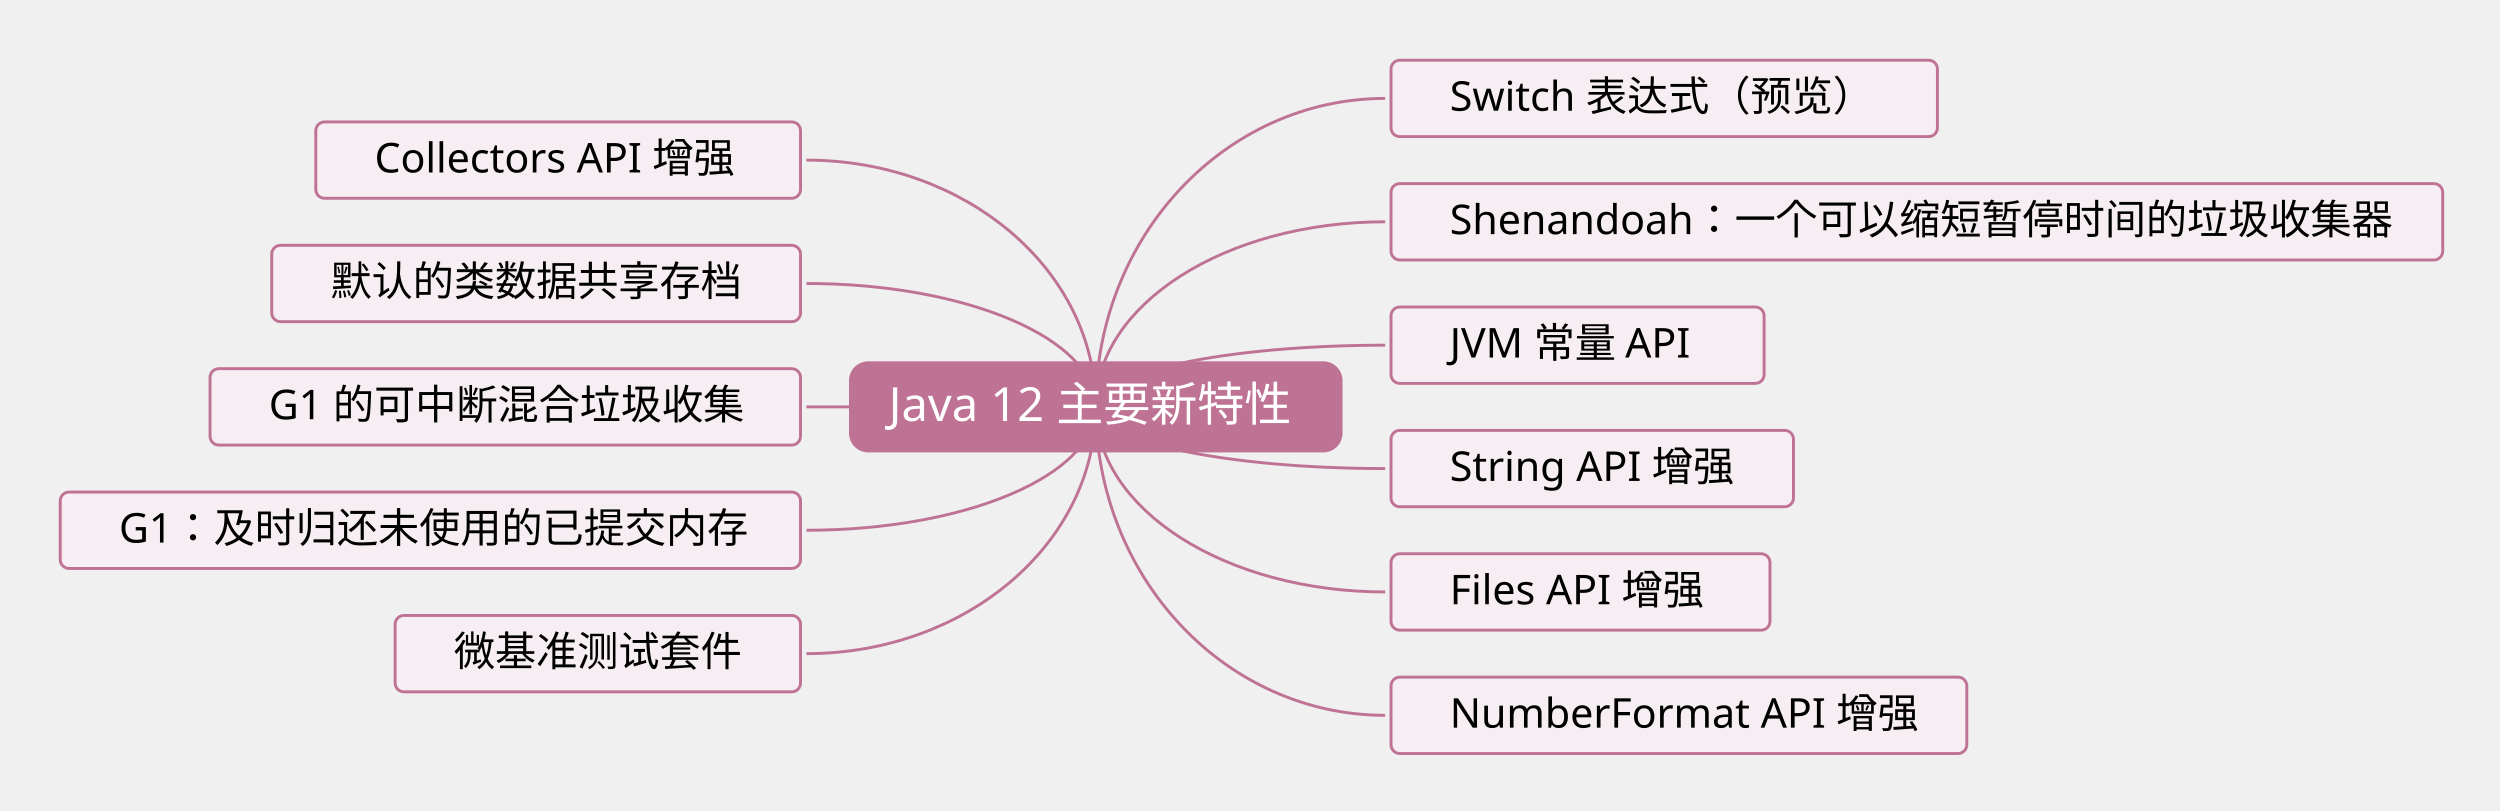
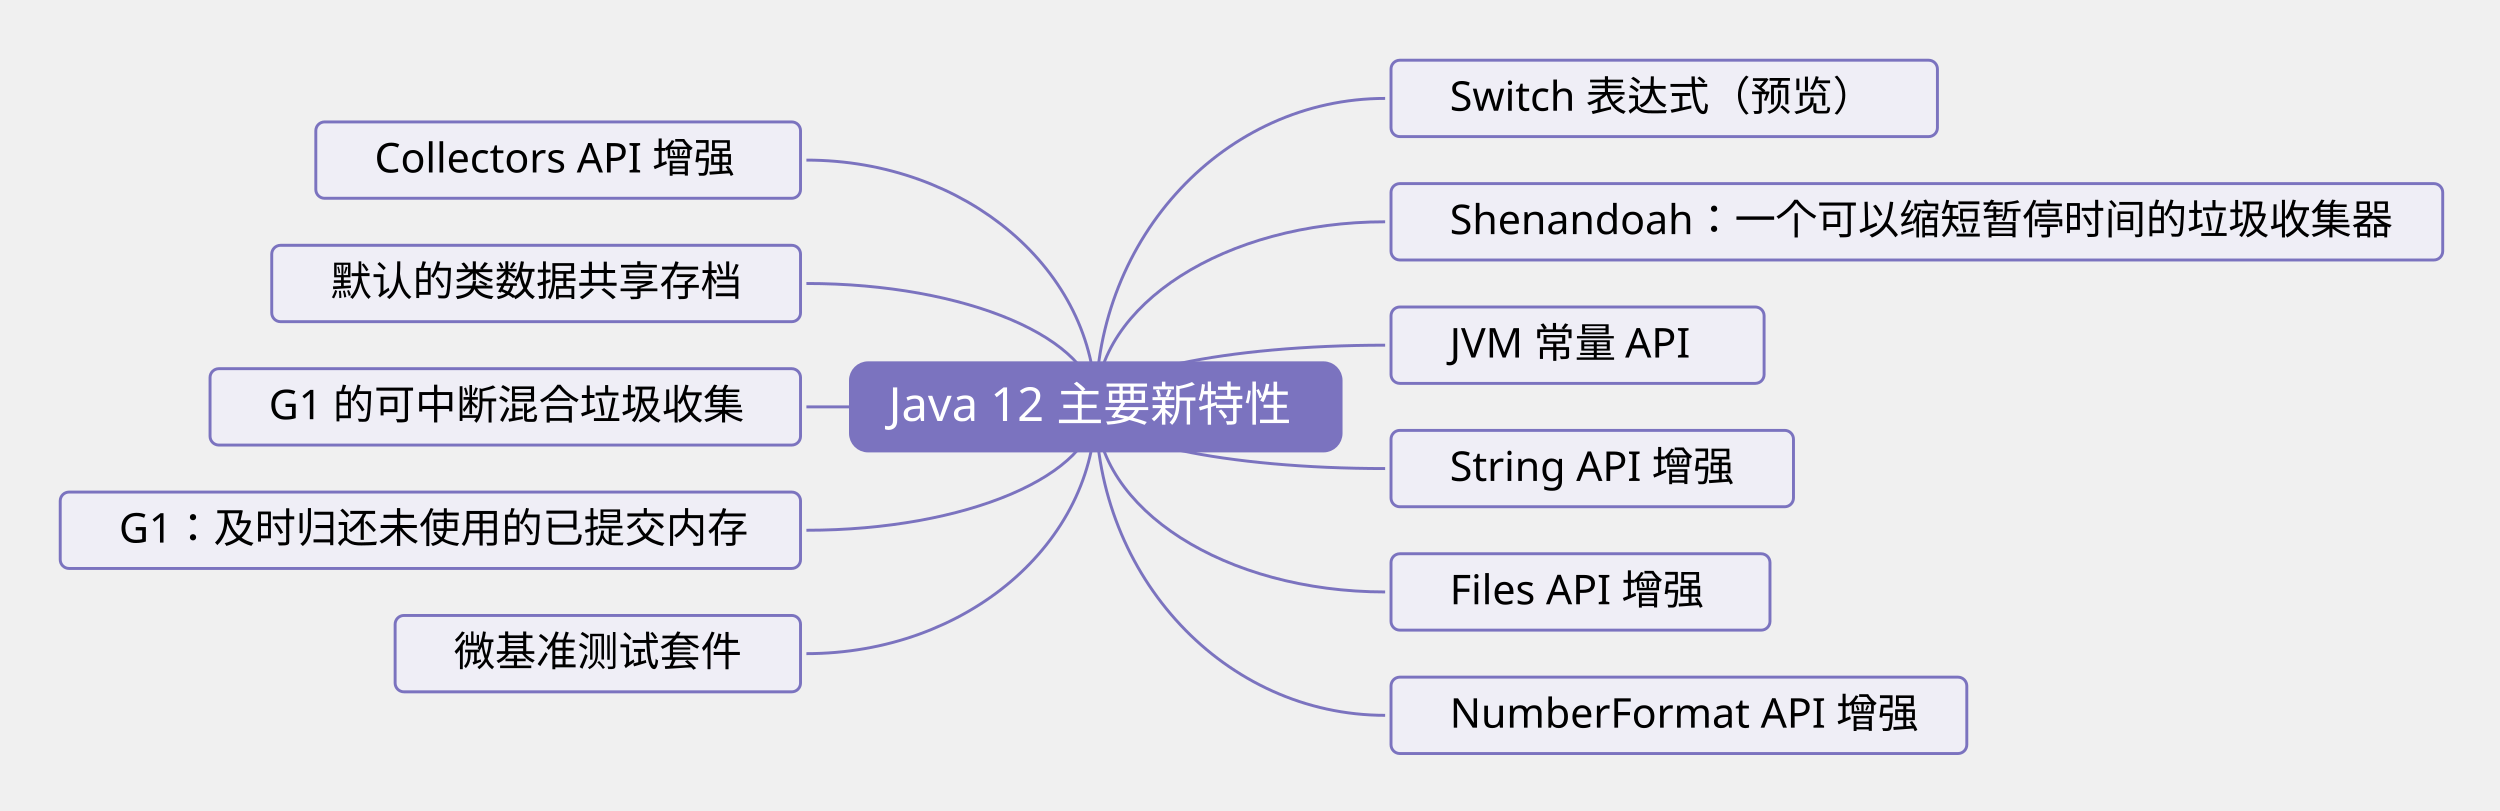
<svg xmlns="http://www.w3.org/2000/svg" id="kity_svg_6" version="1.1" width="851" height="276" style="background: rgb(251, 251, 251); visibility: visible;" viewBox="0 0 851 276">
  <defs id="kity_defs_7">
    <linearGradient id="kity_linearGradient_17" x1="0" y1="0" x2="0" y2="1">
      <stop id="kity_stop_18" offset="0" stop-color="rgb(255, 255, 255)" />
      <stop id="kity_stop_19" offset="1" stop-color="rgb(204, 204, 204)" />
    </linearGradient>
    <marker id="kity_marker_2" orient="auto" refX="6" refY="0" viewBox="-7 -7 14 14" markerWidth="7" markerHeight="7" markerUnits="userSpaceOnUse">
-       <path id="kity_path_3" fill="rgb(191, 115, 148)" stroke="none" d="M6,0A6,6,0,1,1,-6,0A6,6,0,1,1,6,0" />
+       <path id="kity_path_3" fill="rgb(123, 115, 191)" stroke="none" d="M6,0A6,6,0,1,1,-6,0A6,6,0,1,1,6,0" />
    </marker>
  </defs>
  <g id="kity_g_8">
    <g id="minder1" text-rendering="optimize-speed">
      <g id="minder_connect_group1">
-         <path id="kity_path_31" fill="none" stroke="rgb(191, 115, 148)" stroke-width="1" d="M373,138.5A98.5,105,0,0,1,471.5,33.5" />
-         <path id="kity_path_33" fill="none" stroke="rgb(191, 115, 148)" stroke-width="1" d="M373,138.5A98.5,63,0,0,1,471.5,75.5" />
-         <path id="kity_path_35" fill="none" stroke="rgb(191, 115, 148)" stroke-width="1" d="M373,138.5A98.5,21,0,0,1,471.5,117.5" />
-         <path id="kity_path_37" fill="none" stroke="rgb(191, 115, 148)" stroke-width="1" d="M373,138.5A98.5,21,0,0,0,471.5,159.5" />
-         <path id="kity_path_39" fill="none" stroke="rgb(191, 115, 148)" stroke-width="1" d="M373,138.5A98.5,63,0,0,0,471.5,201.5" />
-         <path id="kity_path_41" fill="none" stroke="rgb(191, 115, 148)" stroke-width="1" d="M373,138.5A98.5,105,0,0,0,471.5,243.5" />
-         <path id="kity_path_47" fill="none" stroke="rgb(191, 115, 148)" stroke-width="1" d="M373,138.5A98.5,84,0,0,0,274.5,54.5" />
-         <path id="kity_path_49" fill="none" stroke="rgb(191, 115, 148)" stroke-width="1" d="M373,138.5A98.5,42,0,0,0,274.5,96.5" />
-         <path id="kity_path_51" fill="none" stroke="rgb(191, 115, 148)" stroke-width="1" d="M373,138.5A98.5,0,0,0,1,274.5,138.5" />
-         <path id="kity_path_143" fill="none" stroke="rgb(191, 115, 148)" stroke-width="1" d="M373,138.5A98.5,84,0,0,1,274.5,222.5" />
-         <path id="kity_path_151" fill="none" stroke="rgb(191, 115, 148)" stroke-width="1" d="M373,138.5A98.5,42,0,0,1,274.5,180.5" />
+         <path id="kity_path_31" fill="none" stroke="rgb(123, 115, 191)" stroke-width="1" d="M373,138.5A98.5,105,0,0,1,471.5,33.5" />
+         <path id="kity_path_33" fill="none" stroke="rgb(123, 115, 191)" stroke-width="1" d="M373,138.5A98.5,63,0,0,1,471.5,75.5" />
+         <path id="kity_path_35" fill="none" stroke="rgb(123, 115, 191)" stroke-width="1" d="M373,138.5A98.5,21,0,0,1,471.5,117.5" />
+         <path id="kity_path_37" fill="none" stroke="rgb(123, 115, 191)" stroke-width="1" d="M373,138.5A98.5,21,0,0,0,471.5,159.5" />
+         <path id="kity_path_39" fill="none" stroke="rgb(123, 115, 191)" stroke-width="1" d="M373,138.5A98.5,63,0,0,0,471.5,201.5" />
+         <path id="kity_path_41" fill="none" stroke="rgb(123, 115, 191)" stroke-width="1" d="M373,138.5A98.5,105,0,0,0,471.5,243.5" />
+         <path id="kity_path_43" fill="none" stroke="rgb(123, 115, 191)" stroke-width="1" d="M373,138.5A98.5,84,0,0,0,274.5,54.5" />
+         <path id="kity_path_45" fill="none" stroke="rgb(123, 115, 191)" stroke-width="1" d="M373,138.5A98.5,42,0,0,0,274.5,96.5" />
+         <path id="kity_path_47" fill="none" stroke="rgb(123, 115, 191)" stroke-width="1" d="M373,138.5A98.5,0,0,0,1,274.5,138.5" />
+         <path id="kity_path_49" fill="none" stroke="rgb(123, 115, 191)" stroke-width="1" d="M373,138.5A98.5,42,0,0,1,274.5,180.5" />
+         <path id="kity_path_51" fill="none" stroke="rgb(123, 115, 191)" stroke-width="1" d="M373,138.5A98.5,84,0,0,1,274.5,222.5" />
      </g>
      <g id="minder_node1">
-         <path id="node_outline1" fill="rgb(191, 115, 148)" stroke="rgb(191, 115, 148)" d="M295.5,124.5h155a5,5,0,0,1,5,5v18a5,5,0,0,1,-5,5h-155a5,5,0,0,1,-5,-5v-18a5,5,0,0,1,5,-5z" stroke-width="3" />
+         <path id="node_outline1" fill="rgb(123, 115, 191)" stroke="rgb(123, 115, 191)" d="M295.5,124.5h155a5,5,0,0,1,5,5v18a5,5,0,0,1,-5,5h-155a5,5,0,0,1,-5,-5v-18a5,5,0,0,1,5,-5z" stroke-width="3" />
        <g id="node_text1" fill="white">
          <text id="kity_text_22" text-rendering="inherit" font-size="16" dy=".8em" y="130.5" font-family="微软雅黑,Microsoft YaHei" x="302.5">Java 12 主要新特性</text>
        </g>
      </g>
-       <g id="kity_g_14" display="none">
-         <path id="kity_path_15" fill="rgba(153, 0, 66, 0.5)" stroke="none" d="M20.5,240.5h252v8h-252z" />
-         <path id="kity_path_16" fill="none" stroke="rgb(128, 0, 55)" d="M20.5,240.5L272.5,240.5" stroke-width="1" />
+       <g id="kity_g_12">
+         <path id="kity_path_13" fill="none" stroke="none" d="M302.5,138.5h0v0h0z" />
+       </g>
+       <g id="kity_g_14">
+         <path id="kity_path_15" fill="none" stroke="none" d="M302.5,138.5h0v0h0z" />
+         <path id="kity_path_16" fill="none" stroke="none" />
      </g>
      <g id="minder_node2">
        <g id="node_expander1" style="cursor: pointer;" display="none">
-           <path id="kity_path_101" fill="white" stroke="gray" d="M472.5,33.5A6,6,0,1,1,460.5,33.5A6,6,0,1,1,472.5,33.5" />
-           <path id="kity_path_102" fill="none" stroke="gray" />
+           <path id="kity_path_86" fill="white" stroke="gray" d="M472.5,33.5A6,6,0,1,1,460.5,33.5A6,6,0,1,1,472.5,33.5" />
+           <path id="kity_path_87" fill="none" stroke="gray" />
        </g>
-         <path id="node_outline2" fill="rgb(246, 238, 242)" stroke="rgb(191, 115, 148)" d="M476.5,20.5h180a3,3,0,0,1,3,3v20a3,3,0,0,1,-3,3h-180a3,3,0,0,1,-3,-3v-20a3,3,0,0,1,3,-3z" stroke-width="1" />
+         <path id="node_outline2" fill="rgb(239, 238, 246)" stroke="rgb(123, 115, 191)" d="M476.5,20.5h180a3,3,0,0,1,3,3v20a3,3,0,0,1,-3,3h-180a3,3,0,0,1,-3,-3v-20a3,3,0,0,1,3,-3z" stroke-width="1" />
        <g id="node_text2" fill="black">
-           <text id="kity_text_59" text-rendering="inherit" font-family="微软雅黑,Microsoft YaHei" font-size="14" dy=".8em" y="26.5" x="493.5">Switch 表达式（预览）</text>
+           <text id="kity_text_53" text-rendering="inherit" font-family="微软雅黑,Microsoft YaHei" font-size="14" dy=".8em" y="26.5" x="493.5">Switch 表达式（预览）</text>
        </g>
      </g>
      <g id="minder_node3">
        <g id="node_expander2" style="cursor: pointer;" display="none">
-           <path id="kity_path_104" fill="white" stroke="gray" d="M472.5,75.5A6,6,0,1,1,460.5,75.5A6,6,0,1,1,472.5,75.5" />
-           <path id="kity_path_105" fill="none" stroke="gray" />
+           <path id="kity_path_89" fill="white" stroke="gray" d="M472.5,75.5A6,6,0,1,1,460.5,75.5A6,6,0,1,1,472.5,75.5" />
+           <path id="kity_path_90" fill="none" stroke="gray" />
        </g>
-         <path id="node_outline3" fill="rgb(246, 238, 242)" stroke="rgb(191, 115, 148)" d="M476.5,62.5h352a3,3,0,0,1,3,3v20a3,3,0,0,1,-3,3h-352a3,3,0,0,1,-3,-3v-20a3,3,0,0,1,3,-3z" stroke-width="1" />
+         <path id="node_outline3" fill="rgb(239, 238, 246)" stroke="rgb(123, 115, 191)" d="M476.5,62.5h352a3,3,0,0,1,3,3v20a3,3,0,0,1,-3,3h-352a3,3,0,0,1,-3,-3v-20a3,3,0,0,1,3,-3z" stroke-width="1" />
        <g id="node_text3" fill="black">
-           <text id="kity_text_61" text-rendering="inherit" font-family="微软雅黑,Microsoft YaHei" font-size="14" dy=".8em" y="68.5" x="493.5">Shenandoah：一个可以缩短暂停时间的垃圾收集器</text>
+           <text id="kity_text_55" text-rendering="inherit" font-family="微软雅黑,Microsoft YaHei" font-size="14" dy=".8em" y="68.5" x="493.5">Shenandoah：一个可以缩短暂停时间的垃圾收集器</text>
        </g>
      </g>
      <g id="minder_node4">
        <g id="node_expander3" style="cursor: pointer;" display="none">
-           <path id="kity_path_107" fill="white" stroke="gray" d="M472.5,117.5A6,6,0,1,1,460.5,117.5A6,6,0,1,1,472.5,117.5" />
-           <path id="kity_path_108" fill="none" stroke="gray" />
+           <path id="kity_path_92" fill="white" stroke="gray" d="M472.5,117.5A6,6,0,1,1,460.5,117.5A6,6,0,1,1,472.5,117.5" />
+           <path id="kity_path_93" fill="none" stroke="gray" />
        </g>
-         <path id="node_outline4" fill="rgb(246, 238, 242)" stroke="rgb(191, 115, 148)" d="M476.5,104.5h121a3,3,0,0,1,3,3v20a3,3,0,0,1,-3,3h-121a3,3,0,0,1,-3,-3v-20a3,3,0,0,1,3,-3z" stroke-width="1" />
+         <path id="node_outline4" fill="rgb(239, 238, 246)" stroke="rgb(123, 115, 191)" d="M476.5,104.5h121a3,3,0,0,1,3,3v20a3,3,0,0,1,-3,3h-121a3,3,0,0,1,-3,-3v-20a3,3,0,0,1,3,-3z" stroke-width="1" />
        <g id="node_text4" fill="black">
-           <text id="kity_text_63" text-rendering="inherit" font-family="微软雅黑,Microsoft YaHei" font-size="14" dy=".8em" y="110.5" x="493.5">JVM 常量 API</text>
+           <text id="kity_text_57" text-rendering="inherit" font-family="微软雅黑,Microsoft YaHei" font-size="14" dy=".8em" y="110.5" x="493.5">JVM 常量 API</text>
        </g>
      </g>
      <g id="minder_node5">
        <g id="node_expander4" style="cursor: pointer;" display="none">
-           <path id="kity_path_110" fill="white" stroke="gray" d="M472.5,159.5A6,6,0,1,1,460.5,159.5A6,6,0,1,1,472.5,159.5" />
-           <path id="kity_path_111" fill="none" stroke="gray" />
+           <path id="kity_path_95" fill="white" stroke="gray" d="M472.5,159.5A6,6,0,1,1,460.5,159.5A6,6,0,1,1,472.5,159.5" />
+           <path id="kity_path_96" fill="none" stroke="gray" />
        </g>
-         <path id="node_outline5" fill="rgb(246, 238, 242)" stroke="rgb(191, 115, 148)" d="M476.5,146.5h131a3,3,0,0,1,3,3v20a3,3,0,0,1,-3,3h-131a3,3,0,0,1,-3,-3v-20a3,3,0,0,1,3,-3z" stroke-width="1" />
+         <path id="node_outline5" fill="rgb(239, 238, 246)" stroke="rgb(123, 115, 191)" d="M476.5,146.5h131a3,3,0,0,1,3,3v20a3,3,0,0,1,-3,3h-131a3,3,0,0,1,-3,-3v-20a3,3,0,0,1,3,-3z" stroke-width="1" />
        <g id="node_text5" fill="black">
-           <text id="kity_text_65" text-rendering="inherit" font-family="微软雅黑,Microsoft YaHei" font-size="14" dy=".8em" y="152.5" x="493.5">String API 增强</text>
+           <text id="kity_text_59" text-rendering="inherit" font-family="微软雅黑,Microsoft YaHei" font-size="14" dy=".8em" y="152.5" x="493.5">String API 增强</text>
        </g>
      </g>
      <g id="minder_node6">
        <g id="node_expander5" style="cursor: pointer;" display="none">
-           <path id="kity_path_113" fill="white" stroke="gray" d="M472.5,201.5A6,6,0,1,1,460.5,201.5A6,6,0,1,1,472.5,201.5" />
-           <path id="kity_path_114" fill="none" stroke="gray" />
+           <path id="kity_path_98" fill="white" stroke="gray" d="M472.5,201.5A6,6,0,1,1,460.5,201.5A6,6,0,1,1,472.5,201.5" />
+           <path id="kity_path_99" fill="none" stroke="gray" />
        </g>
-         <path id="node_outline6" fill="rgb(246, 238, 242)" stroke="rgb(191, 115, 148)" d="M476.5,188.5h123a3,3,0,0,1,3,3v20a3,3,0,0,1,-3,3h-123a3,3,0,0,1,-3,-3v-20a3,3,0,0,1,3,-3z" stroke-width="1" />
+         <path id="node_outline6" fill="rgb(239, 238, 246)" stroke="rgb(123, 115, 191)" d="M476.5,188.5h123a3,3,0,0,1,3,3v20a3,3,0,0,1,-3,3h-123a3,3,0,0,1,-3,-3v-20a3,3,0,0,1,3,-3z" stroke-width="1" />
        <g id="node_text6" fill="black">
-           <text id="kity_text_67" text-rendering="inherit" font-family="微软雅黑,Microsoft YaHei" font-size="14" dy=".8em" y="194.5" x="493.5">Files API 增强</text>
+           <text id="kity_text_61" text-rendering="inherit" font-family="微软雅黑,Microsoft YaHei" font-size="14" dy=".8em" y="194.5" x="493.5">Files API 增强</text>
        </g>
      </g>
-       <g id="minder_node7" opacity="1">
+       <g id="minder_node7">
        <g id="node_expander6" style="cursor: pointer;" display="none">
-           <path id="kity_path_116" fill="white" stroke="gray" d="M472.5,243.5A6,6,0,1,1,460.5,243.5A6,6,0,1,1,472.5,243.5" />
-           <path id="kity_path_117" fill="none" stroke="gray" />
+           <path id="kity_path_101" fill="white" stroke="gray" d="M472.5,243.5A6,6,0,1,1,460.5,243.5A6,6,0,1,1,472.5,243.5" />
+           <path id="kity_path_102" fill="none" stroke="gray" />
        </g>
-         <path id="node_outline7" fill="rgb(246, 238, 242)" stroke="rgb(191, 115, 148)" d="M476.5,230.5h190a3,3,0,0,1,3,3v20a3,3,0,0,1,-3,3h-190a3,3,0,0,1,-3,-3v-20a3,3,0,0,1,3,-3z" stroke-width="1" />
+         <path id="node_outline7" fill="rgb(239, 238, 246)" stroke="rgb(123, 115, 191)" d="M476.5,230.5h190a3,3,0,0,1,3,3v20a3,3,0,0,1,-3,3h-190a3,3,0,0,1,-3,-3v-20a3,3,0,0,1,3,-3z" stroke-width="1" />
        <g id="node_text7" fill="black">
-           <text id="kity_text_69" text-rendering="inherit" font-family="微软雅黑,Microsoft YaHei" font-size="14" dy=".8em" y="236.5" x="493.5">NumberFormat API 增强</text>
+           <text id="kity_text_63" text-rendering="inherit" font-family="微软雅黑,Microsoft YaHei" font-size="14" dy=".8em" y="236.5" x="493.5">NumberFormat API 增强</text>
+         </g>
+       </g>
+       <g id="minder_node8">
+         <g id="node_expander7" style="cursor: pointer;" display="none">
+           <path id="kity_path_104" fill="white" stroke="gray" d="M285.5,54.5A6,6,0,1,1,273.5,54.5A6,6,0,1,1,285.5,54.5" />
+           <path id="kity_path_105" fill="none" stroke="gray" />
+         </g>
+         <path id="node_outline8" fill="rgb(239, 238, 246)" stroke="rgb(123, 115, 191)" d="M110.5,41.5h159a3,3,0,0,1,3,3v20a3,3,0,0,1,-3,3h-159a3,3,0,0,1,-3,-3v-20a3,3,0,0,1,3,-3z" stroke-width="1" />
+         <g id="node_text8" fill="black">
+           <text id="kity_text_65" text-rendering="inherit" font-family="微软雅黑,Microsoft YaHei" font-size="14" dy=".8em" y="47.5" x="127.5">Collectors API 增强</text>
+         </g>
+       </g>
+       <g id="minder_node9">
+         <g id="node_expander8" style="cursor: pointer;" display="none">
+           <path id="kity_path_107" fill="white" stroke="gray" d="M285.5,96.5A6,6,0,1,1,273.5,96.5A6,6,0,1,1,285.5,96.5" />
+           <path id="kity_path_108" fill="none" stroke="gray" />
+         </g>
+         <path id="node_outline9" fill="rgb(239, 238, 246)" stroke="rgb(123, 115, 191)" d="M95.5,83.5h174a3,3,0,0,1,3,3v20a3,3,0,0,1,-3,3h-174a3,3,0,0,1,-3,-3v-20a3,3,0,0,1,3,-3z" stroke-width="1" />
+         <g id="node_text9" fill="black">
+           <text id="kity_text_67" text-rendering="inherit" font-family="微软雅黑,Microsoft YaHei" font-size="14" dy=".8em" y="89.5" x="112.5">默认的类数据共享存档</text>
        </g>
      </g>
      <g id="minder_node10">
        <g id="node_expander9" style="cursor: pointer;" display="none">
-           <path id="kity_path_125" fill="white" stroke="gray" d="M285.5,54.5A6,6,0,1,1,273.5,54.5A6,6,0,1,1,285.5,54.5" />
-           <path id="kity_path_126" fill="none" stroke="gray" />
+           <path id="kity_path_110" fill="white" stroke="gray" d="M285.5,138.5A6,6,0,1,1,273.5,138.5A6,6,0,1,1,285.5,138.5" />
+           <path id="kity_path_111" fill="none" stroke="gray" />
        </g>
-         <path id="node_outline10" fill="rgb(246, 238, 242)" stroke="rgb(191, 115, 148)" d="M110.5,41.5h159a3,3,0,0,1,3,3v20a3,3,0,0,1,-3,3h-159a3,3,0,0,1,-3,-3v-20a3,3,0,0,1,3,-3z" stroke-width="1" />
+         <path id="node_outline10" fill="rgb(239, 238, 246)" stroke="rgb(123, 115, 191)" d="M74.5,125.5h195a3,3,0,0,1,3,3v20a3,3,0,0,1,-3,3h-195a3,3,0,0,1,-3,-3v-20a3,3,0,0,1,3,-3z" stroke-width="1" />
        <g id="node_text10" fill="black">
-           <text id="kity_text_75" text-rendering="inherit" font-family="微软雅黑,Microsoft YaHei" font-size="14" dy=".8em" y="47.5" x="127.5">Collectors API 增强</text>
+           <text id="kity_text_69" text-rendering="inherit" font-family="微软雅黑,Microsoft YaHei" font-size="14" dy=".8em" y="131.5" x="91.5">G1 的可中断混合垃圾收集</text>
        </g>
      </g>
      <g id="minder_node11">
        <g id="node_expander10" style="cursor: pointer;" display="none">
-           <path id="kity_path_128" fill="white" stroke="gray" d="M285.5,96.5A6,6,0,1,1,273.5,96.5A6,6,0,1,1,285.5,96.5" />
-           <path id="kity_path_129" fill="none" stroke="gray" />
+           <path id="kity_path_113" fill="white" stroke="gray" d="M285.5,180.5A6,6,0,1,1,273.5,180.5A6,6,0,1,1,285.5,180.5" />
+           <path id="kity_path_114" fill="none" stroke="gray" />
        </g>
-         <path id="node_outline11" fill="rgb(246, 238, 242)" stroke="rgb(191, 115, 148)" d="M95.5,83.5h174a3,3,0,0,1,3,3v20a3,3,0,0,1,-3,3h-174a3,3,0,0,1,-3,-3v-20a3,3,0,0,1,3,-3z" stroke-width="1" />
+         <path id="node_outline11" fill="rgb(239, 238, 246)" stroke="rgb(123, 115, 191)" d="M23.5,167.5h246a3,3,0,0,1,3,3v20a3,3,0,0,1,-3,3h-246a3,3,0,0,1,-3,-3v-20a3,3,0,0,1,3,-3z" stroke-width="1" />
        <g id="node_text11" fill="black">
-           <text id="kity_text_77" text-rendering="inherit" font-family="微软雅黑,Microsoft YaHei" font-size="14" dy=".8em" y="89.5" x="112.5">默认的类数据共享存档</text>
+           <text id="kity_text_71" text-rendering="inherit" font-family="微软雅黑,Microsoft YaHei" font-size="14" dy=".8em" y="173.5" x="40.5">G1：及时归还未使用的已提交内存</text>
        </g>
      </g>
      <g id="minder_node12">
        <g id="node_expander11" style="cursor: pointer;" display="none">
-           <path id="kity_path_131" fill="white" stroke="gray" d="M285.5,138.5A6,6,0,1,1,273.5,138.5A6,6,0,1,1,285.5,138.5" />
-           <path id="kity_path_132" fill="none" stroke="gray" />
+           <path id="kity_path_116" fill="white" stroke="gray" d="M285.5,222.5A6,6,0,1,1,273.5,222.5A6,6,0,1,1,285.5,222.5" />
+           <path id="kity_path_117" fill="none" stroke="gray" />
        </g>
-         <path id="node_outline12" fill="rgb(246, 238, 242)" stroke="rgb(191, 115, 148)" d="M74.5,125.5h195a3,3,0,0,1,3,3v20a3,3,0,0,1,-3,3h-195a3,3,0,0,1,-3,-3v-20a3,3,0,0,1,3,-3z" stroke-width="1" />
+         <path id="node_outline12" fill="rgb(239, 238, 246)" stroke="rgb(123, 115, 191)" d="M137.5,209.5h132a3,3,0,0,1,3,3v20a3,3,0,0,1,-3,3h-132a3,3,0,0,1,-3,-3v-20a3,3,0,0,1,3,-3z" stroke-width="1" />
        <g id="node_text12" fill="black">
-           <text id="kity_text_79" text-rendering="inherit" font-family="微软雅黑,Microsoft YaHei" font-size="14" dy=".8em" y="131.5" x="91.5">G1 的可中断混合垃圾收集</text>
+           <text id="kity_text_73" text-rendering="inherit" font-family="微软雅黑,Microsoft YaHei" font-size="14" dy=".8em" y="215.5" x="154.5">微基准测试套件</text>
        </g>
-       </g>
-       <g id="minder_node16" opacity="1">
-         <g id="node_expander15" style="cursor: pointer;" display="none">
-           <path id="kity_path_148" fill="white" stroke="gray" d="M285.5,222.5A6,6,0,1,1,273.5,222.5A6,6,0,1,1,285.5,222.5" />
-           <path id="kity_path_149" fill="none" stroke="gray" d="M275,222.5L284,222.5" />
-         </g>
-         <path id="node_outline16" fill="rgb(246, 238, 242)" stroke="rgb(191, 115, 148)" d="M137.5,209.5h132a3,3,0,0,1,3,3v20a3,3,0,0,1,-3,3h-132a3,3,0,0,1,-3,-3v-20a3,3,0,0,1,3,-3z" stroke-width="1" />
-         <g id="node_text16" fill="black">
-           <text id="kity_text_145" text-rendering="inherit" font-size="14" dy=".8em" y="215.5" font-family="微软雅黑,Microsoft YaHei" x="154.5">微基准测试套件</text>
-         </g>
-       </g>
-       <g id="minder_node17">
-         <g id="node_expander16" style="cursor: pointer;" display="none">
-           <path id="kity_path_156" fill="white" stroke="gray" d="M285.5,180.5A6,6,0,1,1,273.5,180.5A6,6,0,1,1,285.5,180.5" />
-           <path id="kity_path_157" fill="none" stroke="gray" />
-         </g>
-         <path id="node_outline17" fill="rgb(246, 238, 242)" stroke="rgb(191, 115, 148)" d="M23.5,167.5h246a3,3,0,0,1,3,3v20a3,3,0,0,1,-3,3h-246a3,3,0,0,1,-3,-3v-20a3,3,0,0,1,3,-3z" stroke-width="1" />
-         <g id="node_text17" fill="black">
-           <text id="kity_text_153" text-rendering="inherit" font-family="微软雅黑,Microsoft YaHei" font-size="14" dy=".8em" y="173.5" x="40.5">G1：及时归还未使用的已提交内存</text>
-         </g>
-       </g>
-       <g id="kity_g_12" display="none">
-         <path id="kity_path_13" fill="none" stroke="rgb(112, 66, 86)" d="M23.5,209.5h246a3,3,0,0,1,3,3v20a3,3,0,0,1,-3,3h-246a3,3,0,0,1,-3,-3v-20a3,3,0,0,1,3,-3z" stroke-width="5" />
      </g>
    </g>
  </g>
</svg>
